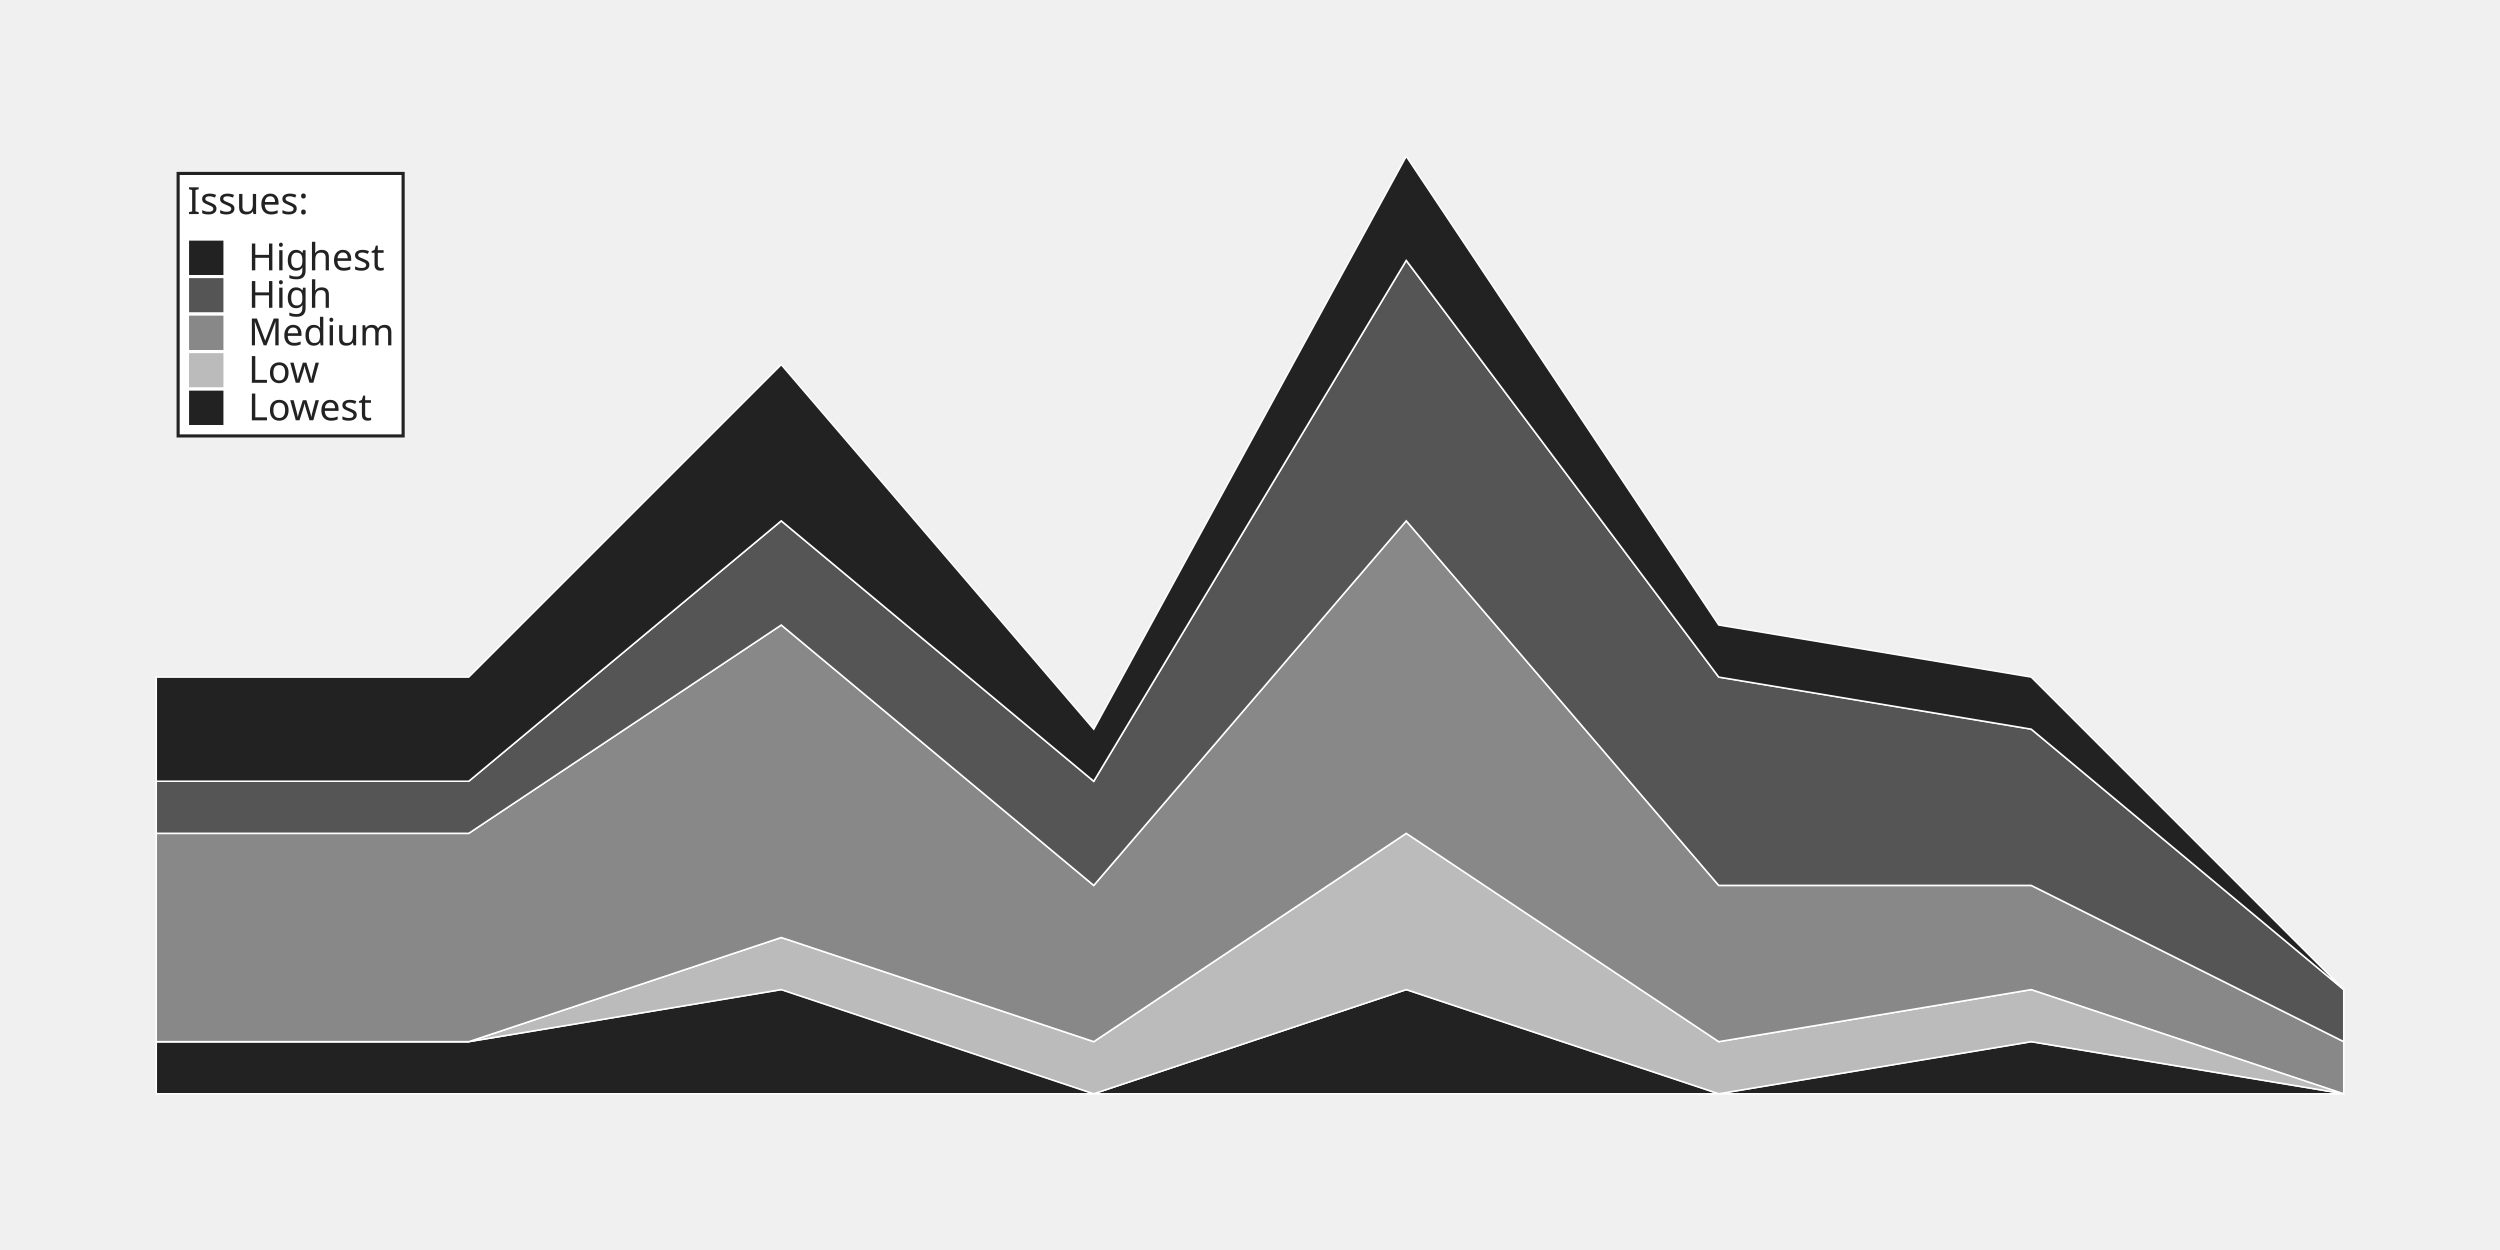
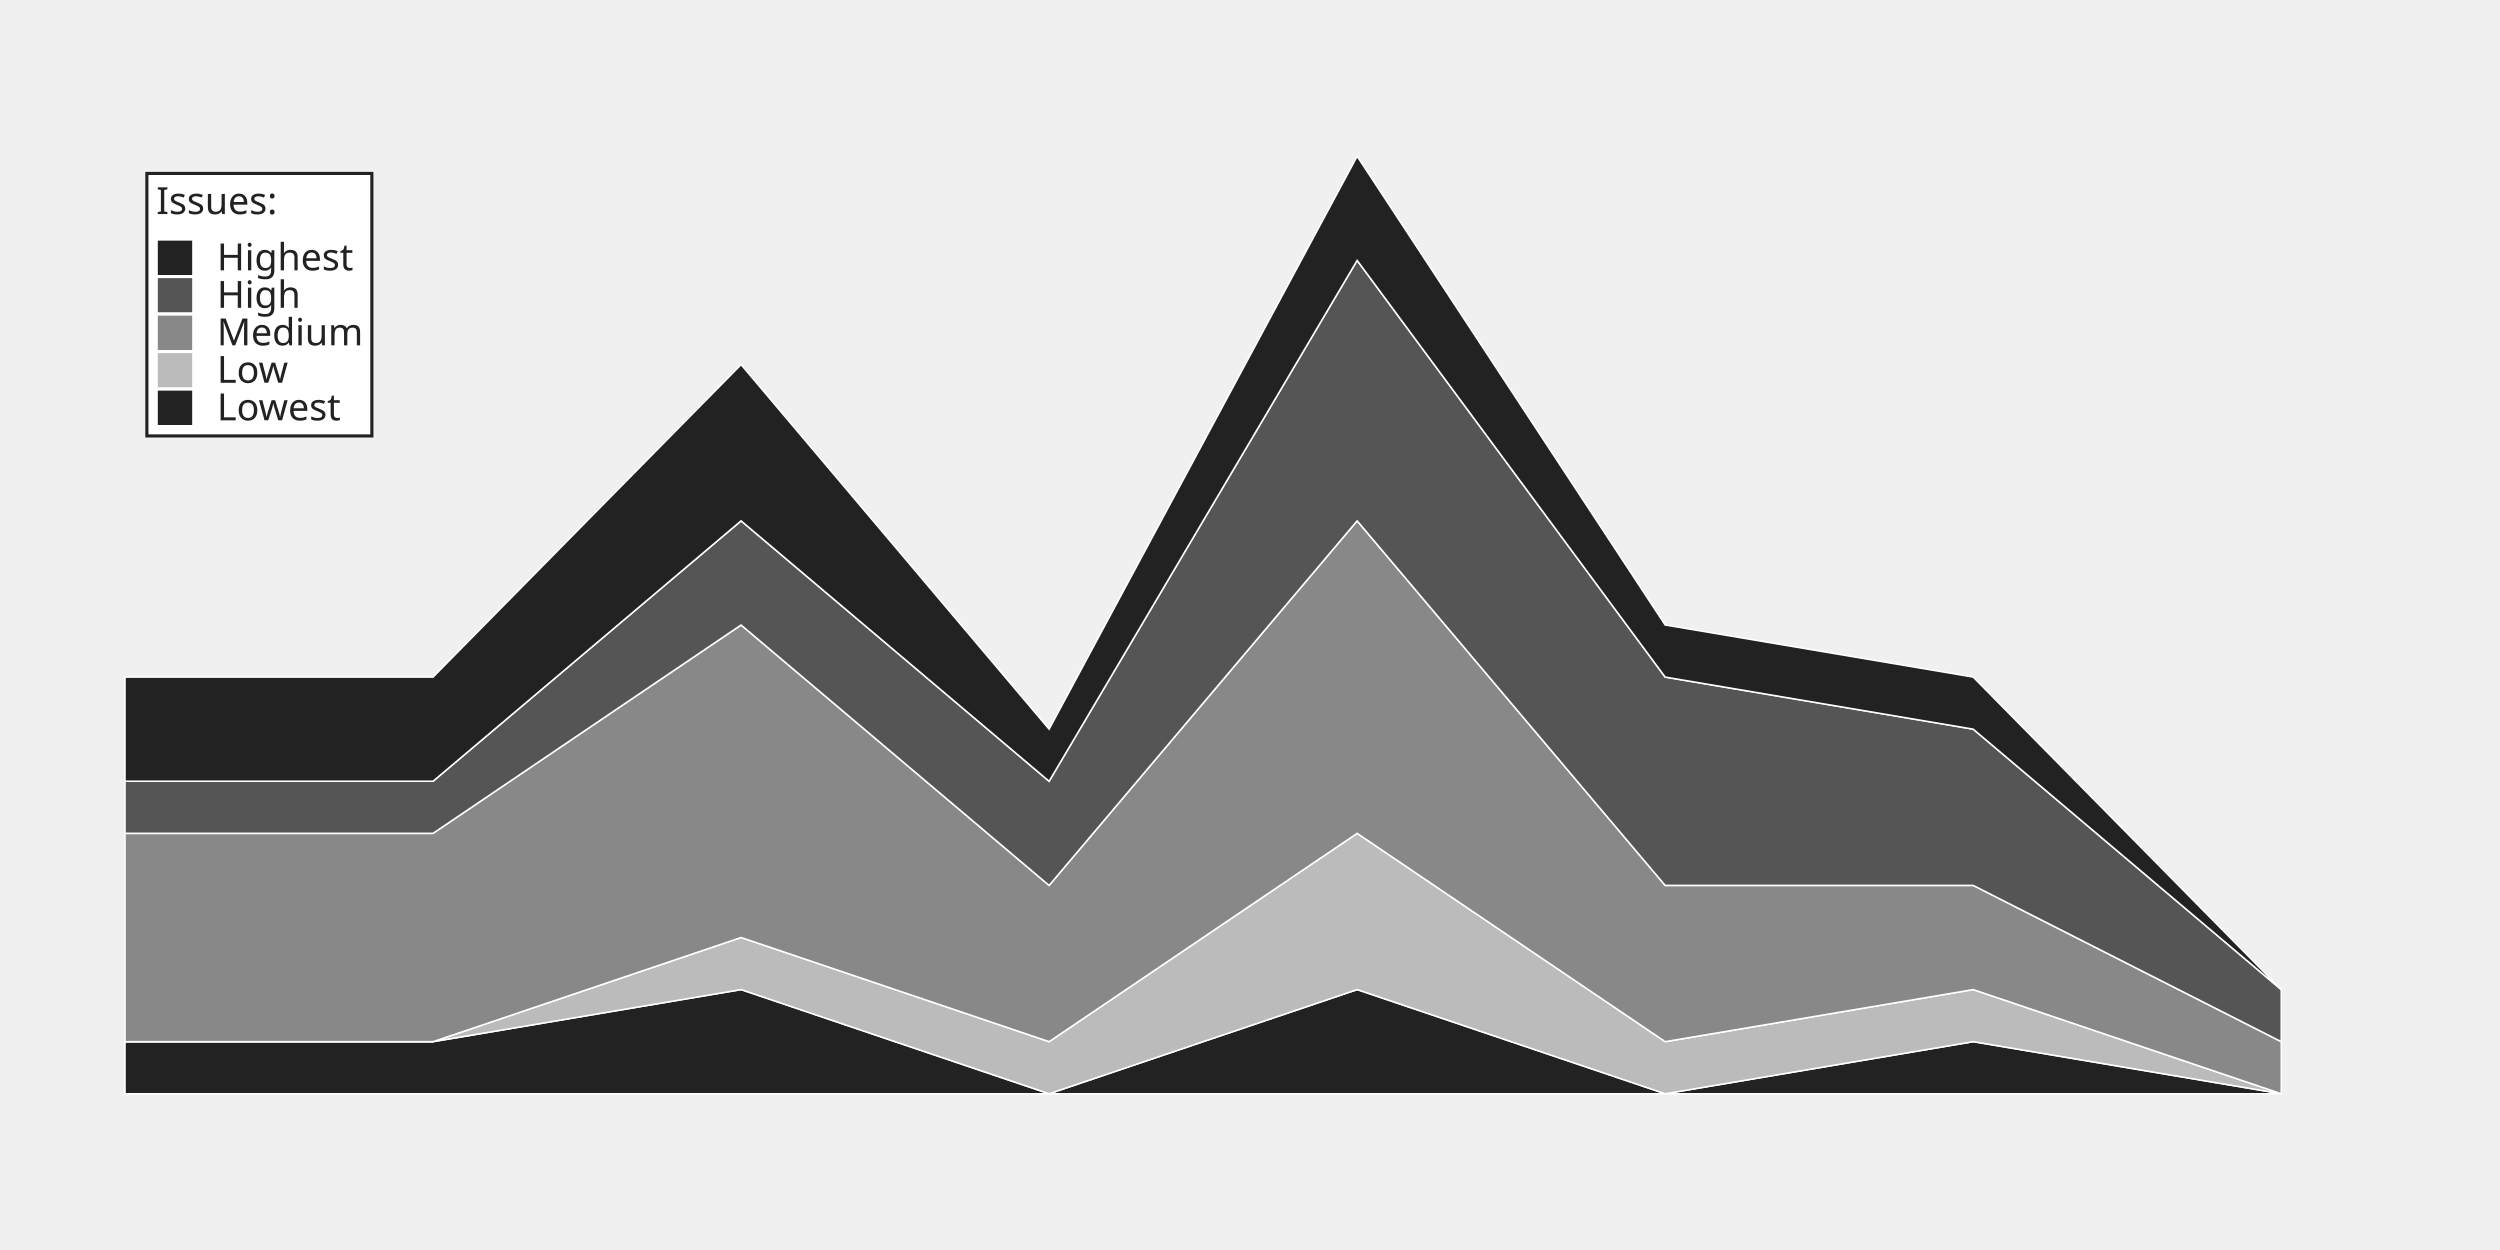
<svg xmlns="http://www.w3.org/2000/svg" width="800" height="400">
-   <g transform="translate(50,50)">
+   <g transform="translate(40,50)">
    <g class="layer">
-       <path class="area" style="fill: #222; stroke: #fff; stroke-width: .5;" d="M0,283.333L100,283.333L200,266.667L300,300L400,266.667L500,300L600,283.333L700,300L700,300L600,300L500,300L400,300L300,300L200,300L100,300L0,300Z" />
+       <path class="area" style="fill: #222; stroke: #fff; stroke-width: .5;" d="M0,283.333L98.571,283.333L197.143,266.667L295.714,300L394.286,266.667L492.857,300L591.429,283.333L690,300L690,300L591.429,300L492.857,300L394.286,300L295.714,300L197.143,300L98.571,300L0,300Z" />
    </g>
    <g class="layer">
-       <path class="area" style="fill: #bbb; stroke: #fff; stroke-width: .5;" d="M0,283.333L100,283.333L200,250L300,283.333L400,216.667L500,283.333L600,266.667L700,300L700,300L600,283.333L500,300L400,266.667L300,300L200,266.667L100,283.333L0,283.333Z" />
+       <path class="area" style="fill: #bbb; stroke: #fff; stroke-width: .5;" d="M0,283.333L98.571,283.333L197.143,250L295.714,283.333L394.286,216.667L492.857,283.333L591.429,266.667L690,300L690,300L591.429,283.333L492.857,300L394.286,266.667L295.714,300L197.143,266.667L98.571,283.333L0,283.333Z" />
    </g>
    <g class="layer">
-       <path class="area" style="fill: #888; stroke: #fff; stroke-width: .5;" d="M0,216.667L100,216.667L200,150L300,233.333L400,116.667L500,233.333L600,233.333L700,283.333L700,300L600,266.667L500,283.333L400,216.667L300,283.333L200,250L100,283.333L0,283.333Z" />
+       <path class="area" style="fill: #888; stroke: #fff; stroke-width: .5;" d="M0,216.667L98.571,216.667L197.143,150L295.714,233.333L394.286,116.667L492.857,233.333L591.429,233.333L690,283.333L690,300L591.429,266.667L492.857,283.333L394.286,216.667L295.714,283.333L197.143,250L98.571,283.333L0,283.333Z" />
    </g>
    <g class="layer">
-       <path class="area" style="fill: #555; stroke: #fff; stroke-width: .5;" d="M0,200L100,200L200,116.667L300,200L400,33.333L500,166.667L600,183.333L700,266.667L700,283.333L600,233.333L500,233.333L400,116.667L300,233.333L200,150L100,216.667L0,216.667Z" />
+       <path class="area" style="fill: #555; stroke: #fff; stroke-width: .5;" d="M0,200L98.571,200L197.143,116.667L295.714,200L394.286,33.333L492.857,166.667L591.429,183.333L690,266.667L690,283.333L591.429,233.333L492.857,233.333L394.286,116.667L295.714,233.333L197.143,150L98.571,216.667L0,216.667Z" />
    </g>
    <g class="layer">
-       <path class="area" style="fill: #222; stroke: #fff; stroke-width: .5;" d="M0,166.667L100,166.667L200,66.667L300,183.333L400,0L500,150L600,166.667L700,266.667L700,266.667L600,183.333L500,166.667L400,33.333L300,200L200,116.667L100,200L0,200Z" />
+       <path class="area" style="fill: #222; stroke: #fff; stroke-width: .5;" d="M0,166.667L98.571,166.667L197.143,66.667L295.714,183.333L394.286,0L492.857,150L591.429,166.667L690,266.667L690,266.667L591.429,183.333L492.857,166.667L394.286,33.333L295.714,200L197.143,116.667L98.571,200L0,200Z" />
    </g>
    <rect x="7" y="5.5" width="72" height="84" style="fill: #fff; stroke: #222;" />
    <text x="10" y="14.5" dy="4px" font-size="12px" font-family="sans-serif" style="text-anchor: start; fill: #222;">Issues:</text>
    <rect x="10" y="26.5" width="12" height="12" style="fill: #222; stroke: #fff;" />
    <text x="29.44" y="32.5" dy="4px" font-size="12px" font-family="sans-serif" style="text-anchor: start; fill: #222;">Highest</text>
    <rect x="10" y="38.5" width="12" height="12" style="fill: #555; stroke: #fff;" />
    <text x="29.44" y="44.5" dy="4px" font-size="12px" font-family="sans-serif" style="text-anchor: start; fill: #222;">High</text>
    <rect x="10" y="50.5" width="12" height="12" style="fill: #888; stroke: #fff;" />
    <text x="29.44" y="56.5" dy="4px" font-size="12px" font-family="sans-serif" style="text-anchor: start; fill: #222;">Medium</text>
    <rect x="10" y="62.5" width="12" height="12" style="fill: #bbb; stroke: #fff;" />
    <text x="29.44" y="68.5" dy="4px" font-size="12px" font-family="sans-serif" style="text-anchor: start; fill: #222;">Low</text>
    <rect x="10" y="74.5" width="12" height="12" style="fill: #222; stroke: #fff;" />
    <text x="29.44" y="80.5" dy="4px" font-size="12px" font-family="sans-serif" style="text-anchor: start; fill: #222;">Lowest</text>
  </g>
</svg>
